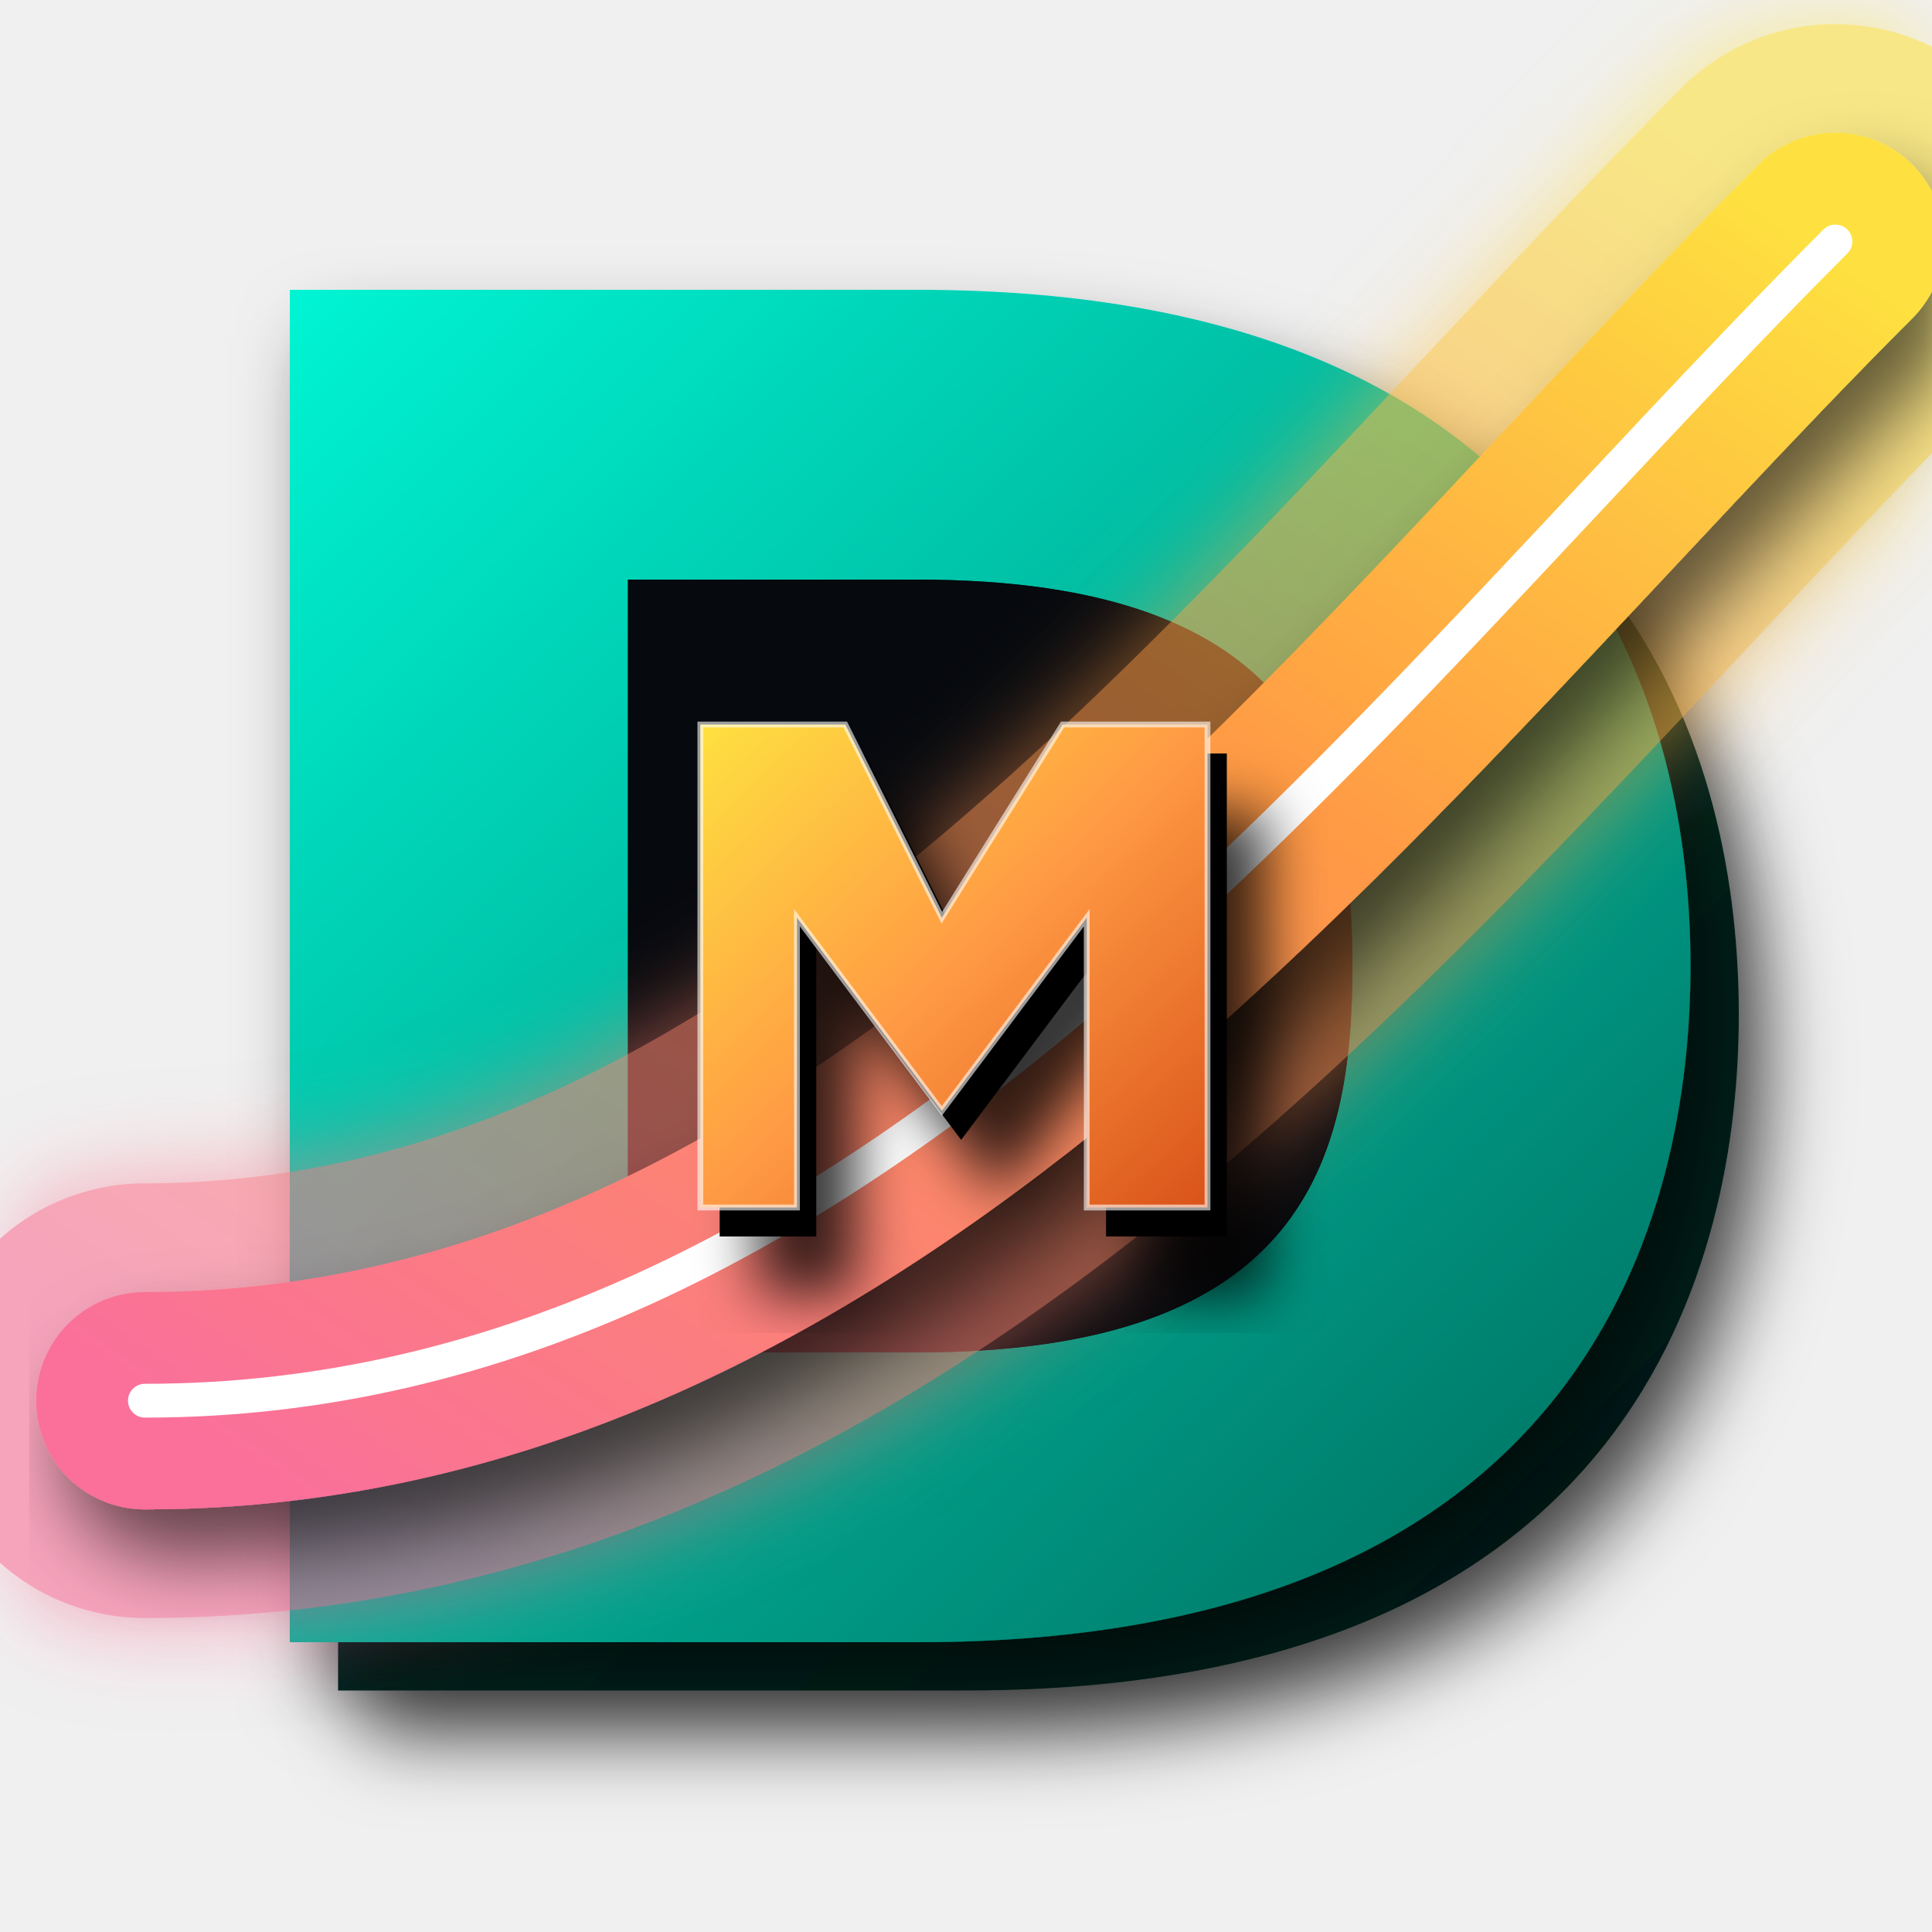
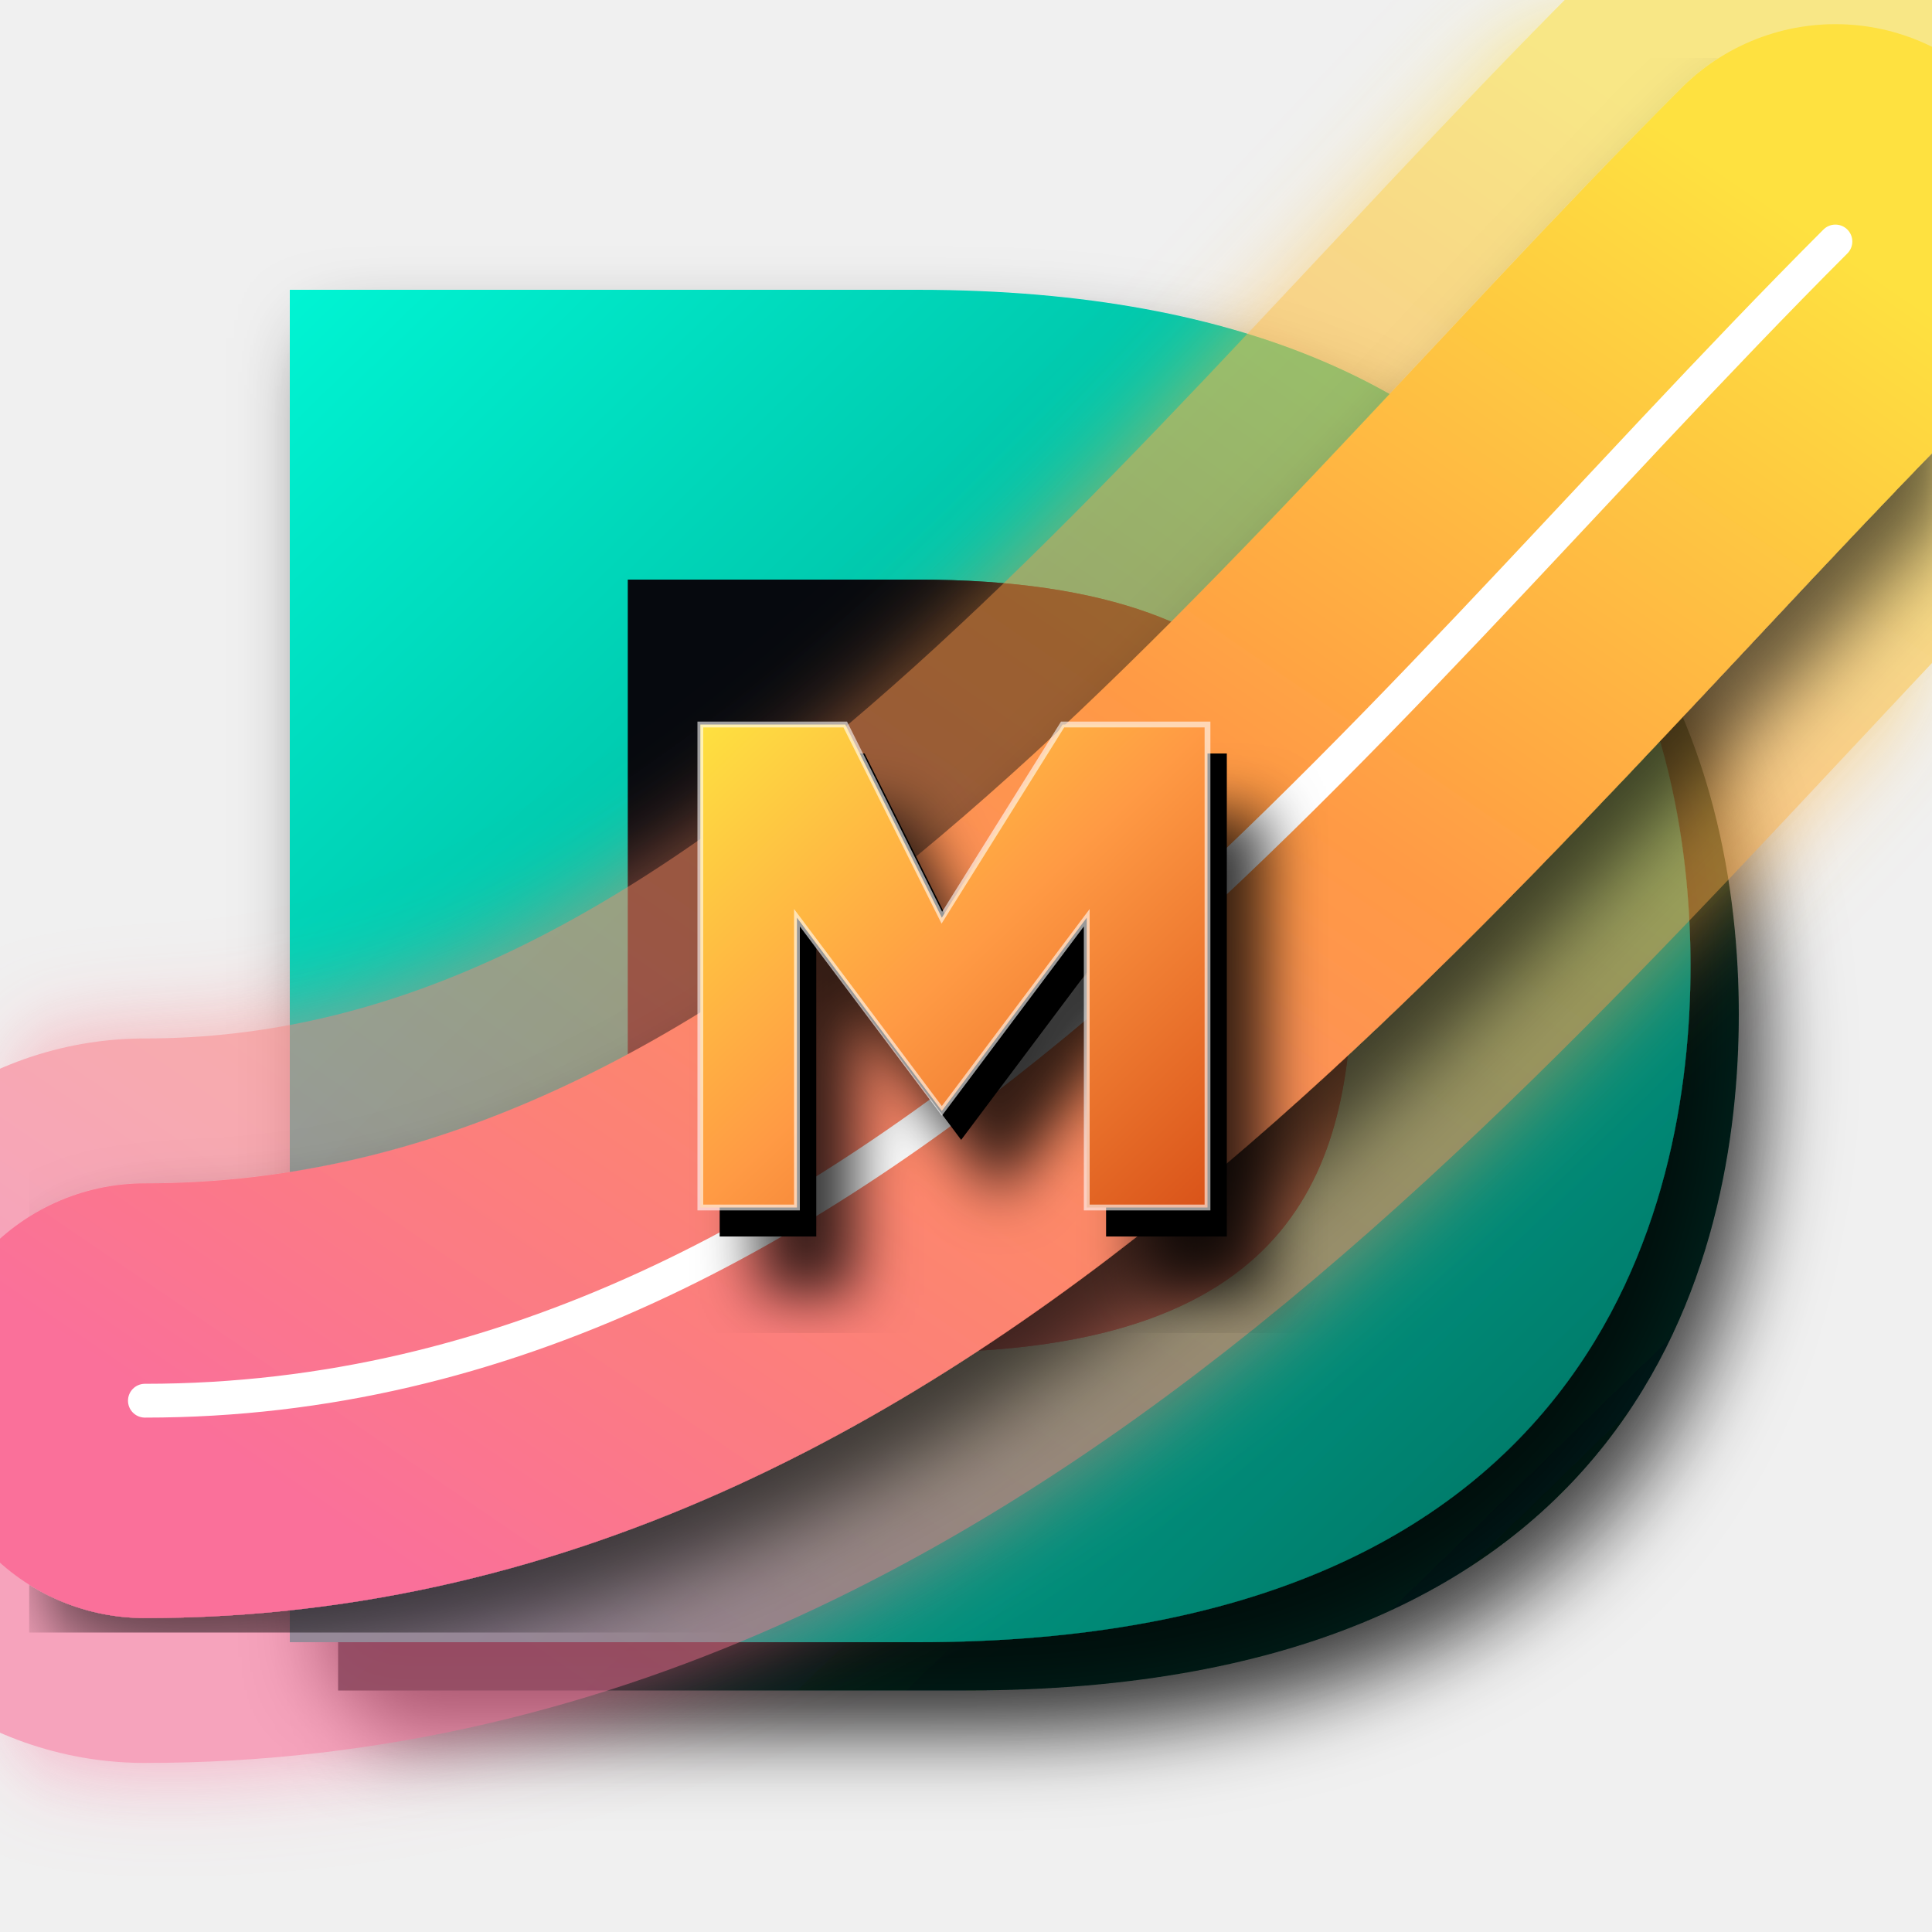
<svg xmlns="http://www.w3.org/2000/svg" viewBox="0 0 400 400" width="100%" height="100%">
  <defs>
    <linearGradient id="moatGlow" x1="0%" y1="0%" x2="100%" y2="100%">
      <stop offset="0%" stop-color="#00f5d4" />
      <stop offset="100%" stop-color="#006a5b" />
    </linearGradient>
    <linearGradient id="moatDepth" x1="0%" y1="0%" x2="100%" y2="100%">
      <stop offset="0%" stop-color="#003d34" />
      <stop offset="100%" stop-color="#001a15" />
    </linearGradient>
    <linearGradient id="castleGold" x1="0%" y1="0%" x2="100%" y2="100%">
      <stop offset="0%" stop-color="#FEE140" />
      <stop offset="50%" stop-color="#FF9A44" />
      <stop offset="100%" stop-color="#D95319" />
    </linearGradient>
    <linearGradient id="plasma" x1="0%" y1="100%" x2="100%" y2="0%">
      <stop offset="0%" stop-color="#FA709A" />
      <stop offset="60%" stop-color="#FF9A44" />
      <stop offset="100%" stop-color="#FEE140" />
    </linearGradient>
    <filter id="shadow" x="-20%" y="-20%" width="140%" height="140%">
      <feDropShadow dx="6" dy="10" stdDeviation="8" flood-color="#000000" flood-opacity="0.6" />
    </filter>
    <filter id="heavyShadow" x="-20%" y="-20%" width="140%" height="140%">
      <feDropShadow dx="8" dy="12" stdDeviation="6" flood-color="#000000" flood-opacity="0.8" />
    </filter>
    <filter id="glowEffect" x="-50%" y="-50%" width="200%" height="200%">
      <feGaussianBlur stdDeviation="10" result="blur" />
      <feMerge>
        <feMergeNode in="blur" />
        <feMergeNode in="SourceGraphic" />
      </feMerge>
    </filter>
  </defs>
  <path d="M 70,70 L 200,70 C 340,70 360,160 360,210 C 360,260 340,350 200,350 L 70,350 Z" fill="url(#moatDepth)" filter="url(#shadow)" />
  <path d="M 60,60 L 190,60 C 330,60 350,150 350,200 C 350,250 330,340 190,340 L 60,340 Z M 130,120 L 190,120 C 270,120 280,160 280,200 C 280,240 270,280 190,280 L 130,280 Z" fill="url(#moatGlow)" fill-rule="evenodd" filter="url(#shadow)" />
  <path d="M 130,120 L 190,120 C 270,120 280,160 280,200 C 280,240 270,280 190,280 L 130,280 Z" fill="#06090e" />
-   <path d="M 30,290 C 180,290 280,150 380,50" fill="none" stroke="url(#plasma)" stroke-width="90" stroke-linecap="round" filter="url(#glowEffect)" opacity="0.6" />
-   <path d="M 30,290 C 180,290 280,150 380,50" fill="none" stroke="url(#plasma)" stroke-width="45" stroke-linecap="round" filter="url(#shadow)" />
+   <path d="M 30,290 C 180,290 280,150 380,50" fill="none" stroke="url(#plasma)" stroke-width="150" stroke-linecap="round" filter="url(#glowEffect)" opacity="0.6" />
+   <path d="M 30,290 C 180,290 280,150 380,50" fill="none" stroke="url(#plasma)" stroke-width="90" stroke-linecap="round" filter="url(#shadow)" />
  <path d="M 30,290 C 180,290 280,150 380,50" fill="none" stroke="#ffffff" stroke-width="7" stroke-linecap="round" />
  <path d="M 145,250 L 145,150 L 175,150 L 195,190 L 220,150 L 250,150 L 250,250 L 225,250 L 225,190 L 195,230 L 165,190 L 165,250 Z" fill="#000000" filter="url(#heavyShadow)" transform="translate(4, 6)" />
  <path d="M 145,250 L 145,150 L 175,150 L 195,190 L 220,150 L 250,150 L 250,250 L 225,250 L 225,190 L 195,230 L 165,190 L 165,250 Z" fill="url(#castleGold)" stroke="#ffffff" stroke-width="1.2" stroke-opacity="0.6" stroke-linejoin="miter" />
</svg>
